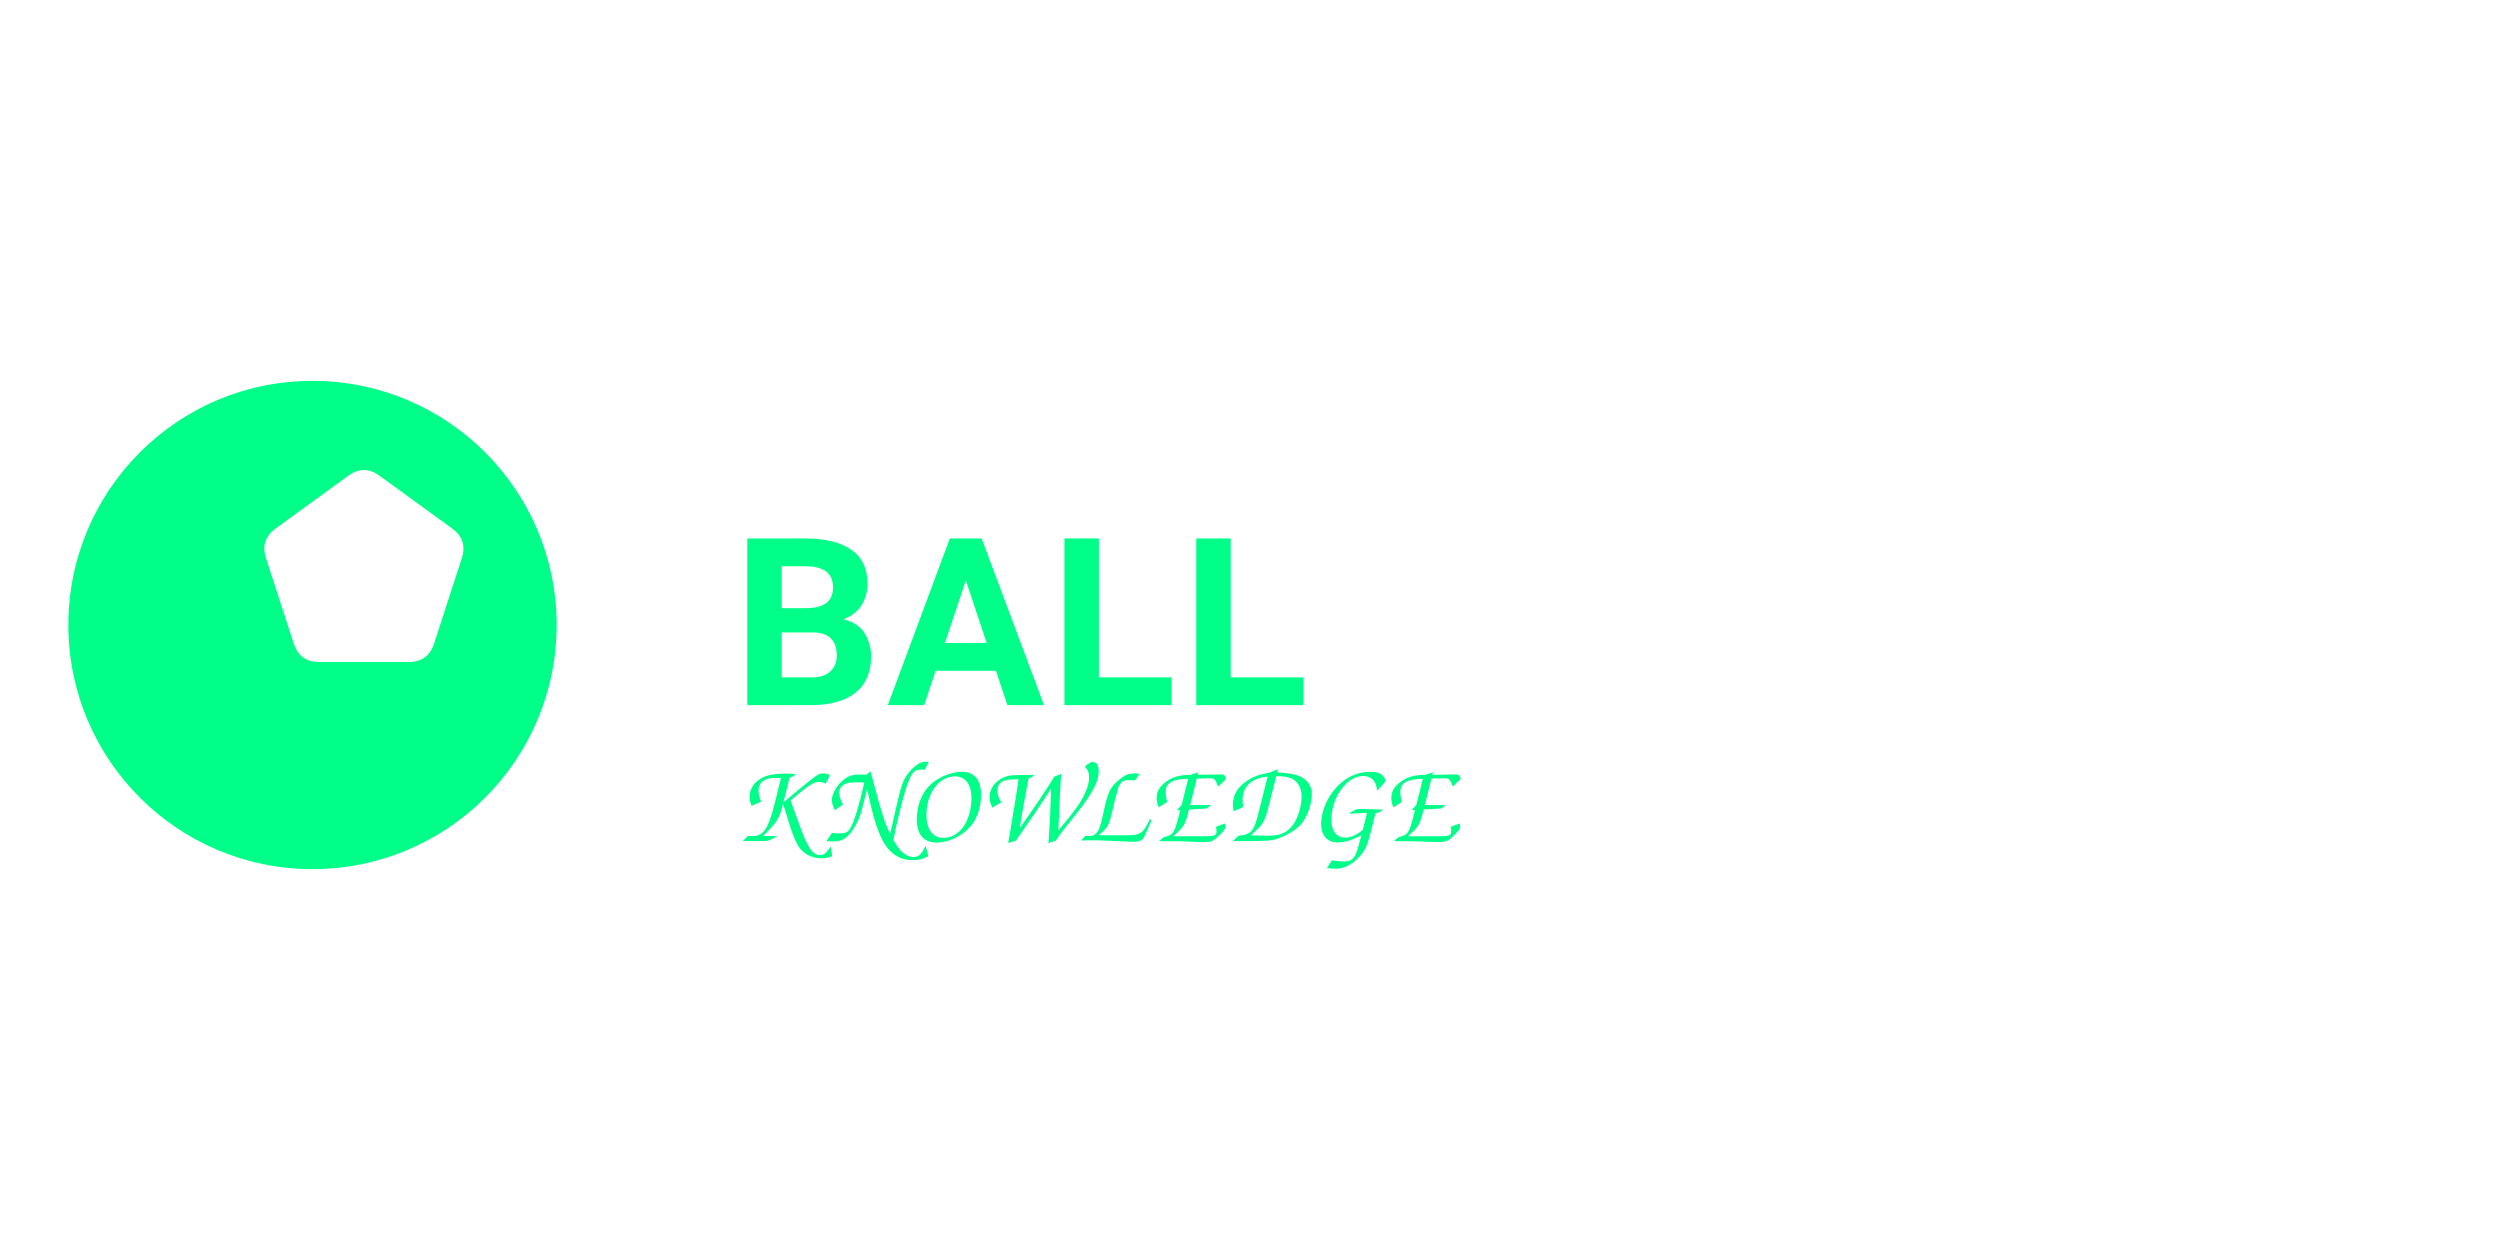
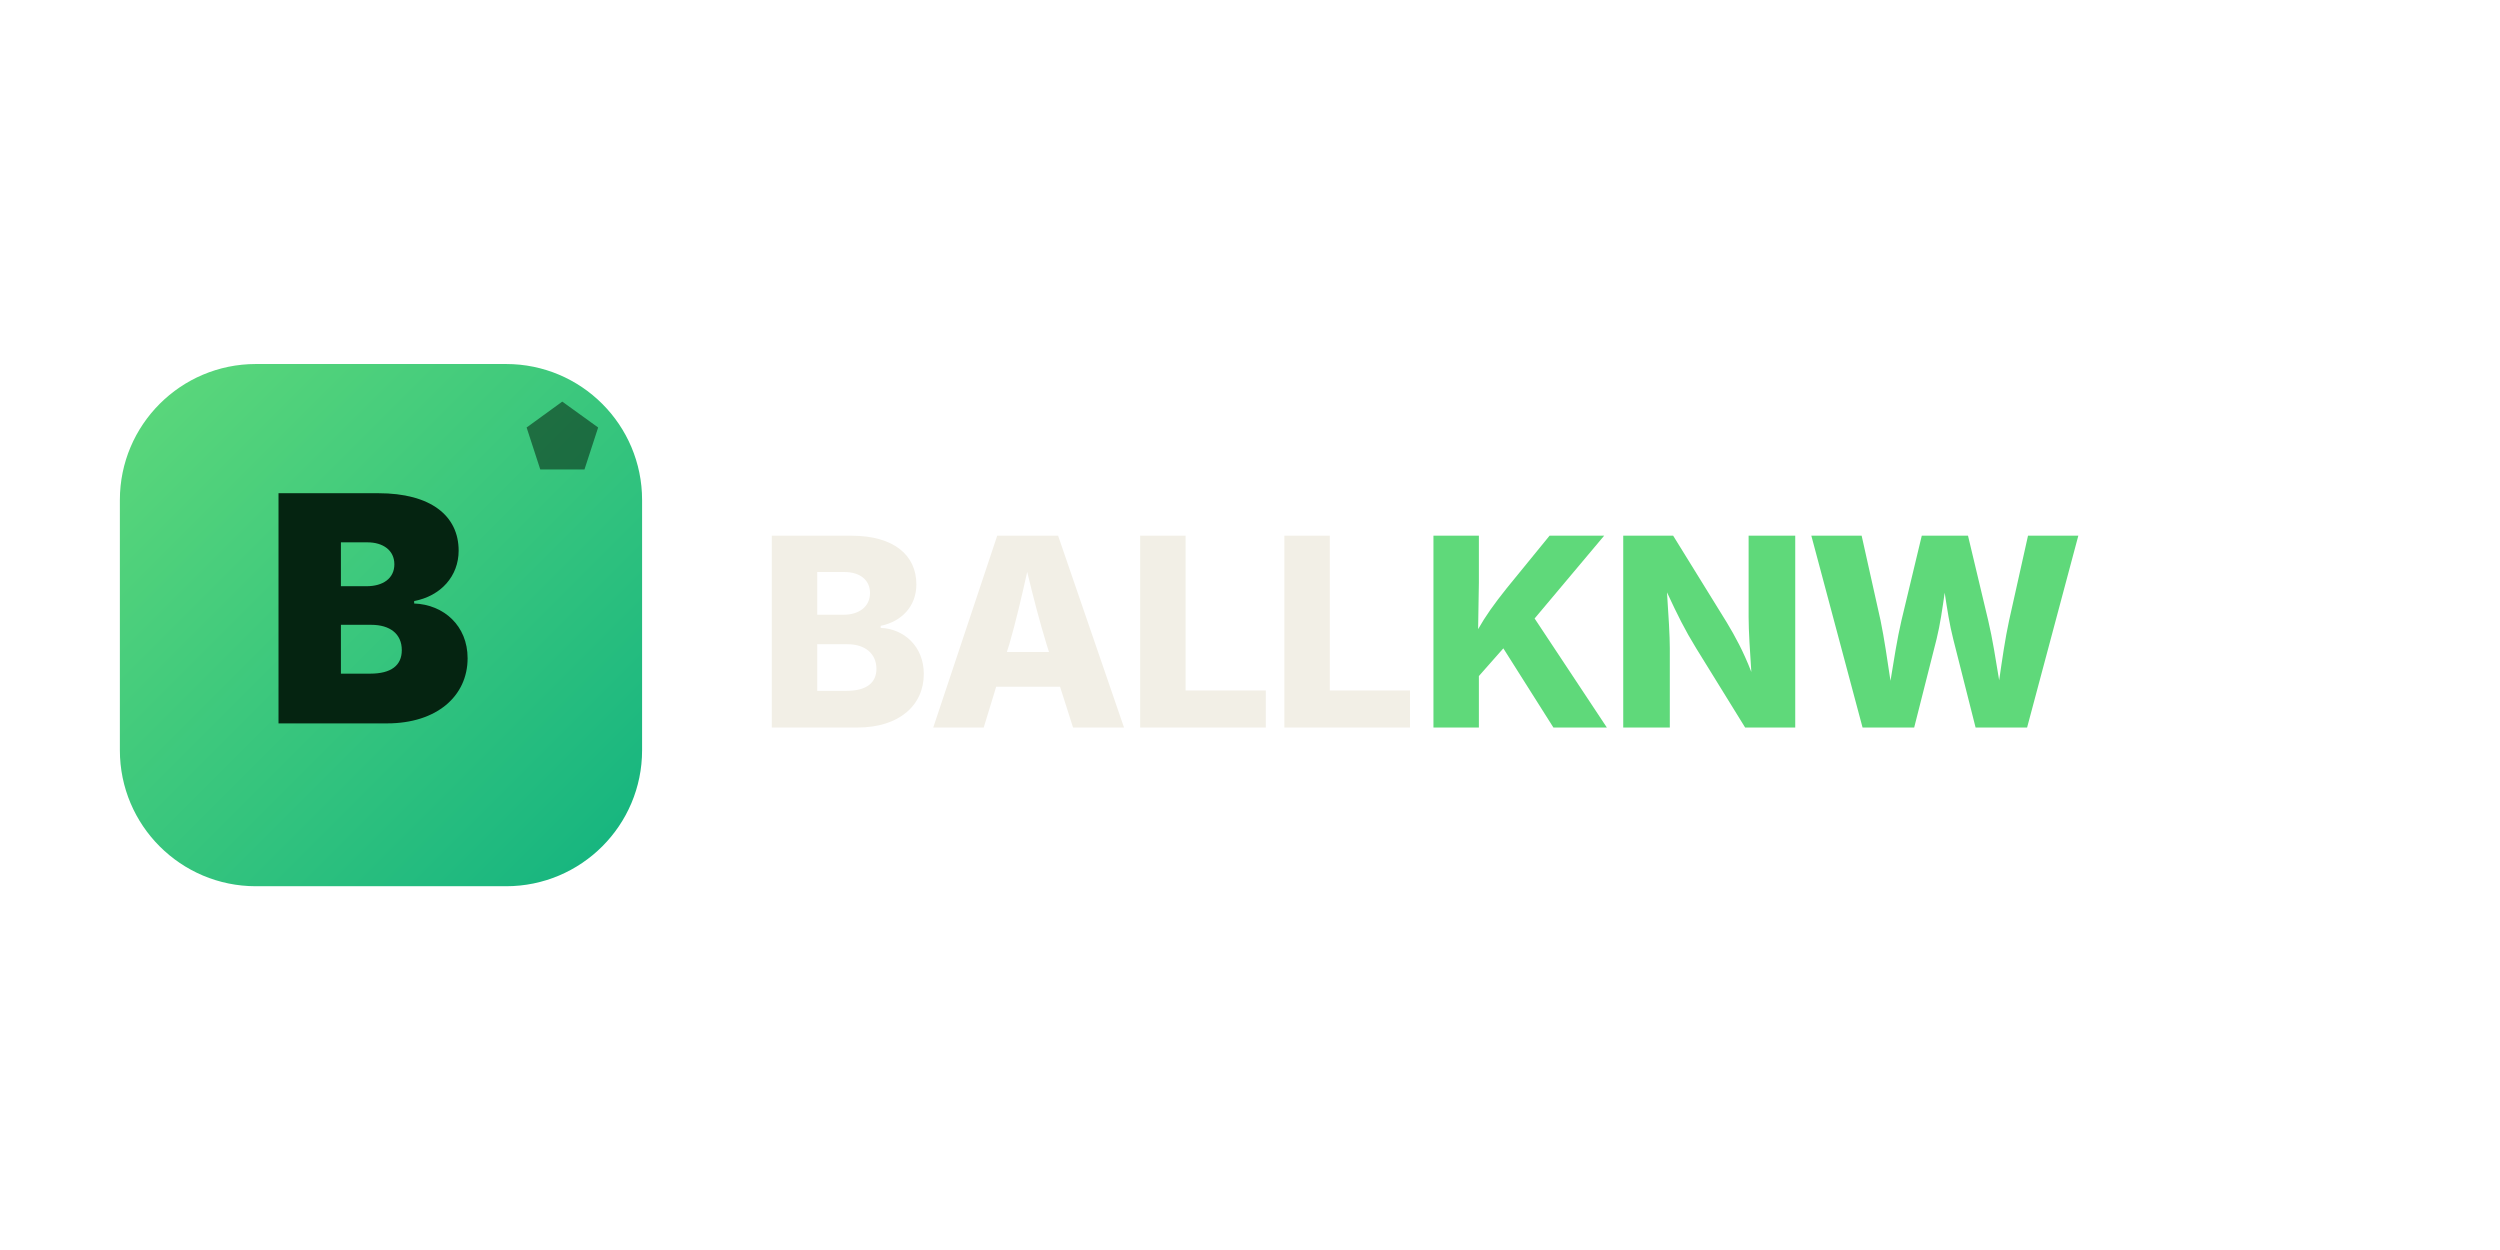
<svg xmlns="http://www.w3.org/2000/svg" viewBox="0 0 1024 512">
-   <path fill-rule="evenodd" fill="#00ff88" d="     M 28.000 256.000 A 100.000 100.000 0 1 0 228.000 256.000 A 100.000 100.000 0 1 0 28.000 256.000 Z     M 142.666 194.851 Q 149.053 190.211 155.440 194.851 L 185.213 216.483 Q 191.600 221.123 189.160 228.631 L 177.788 263.632 Q 175.348 271.140 167.454 271.140 L 130.652 271.140 Q 122.757 271.140 120.317 263.632 L 108.945 228.631 Q 106.505 221.123 112.892 216.483 Z   " />
-   <g transform="translate(300, 256)">
-     <text x="0" y="0" text-anchor="start" dominant-baseline="central" font-family="-apple-system, BlinkMacSystemFont, 'Segoe UI', Roboto, sans-serif" font-weight="700" font-size="96" letter-spacing="2" fill="#00ff88">BALL</text>
-     <text x="0" y="80" text-anchor="start" dominant-baseline="central" font-family="'Press Start 2P', cursive" font-weight="400" font-size="48" letter-spacing="1" fill="#00ff88">KNOWLEDGE</text>
-   </g>
+   <defs>
+     <linearGradient id="g" x1="0%" y1="0%" x2="100%" y2="100%">
+       <stop offset="0%" stop-color="#5fd97a" />
+       <stop offset="100%" stop-color="#12b380" />
+     </linearGradient>
+   </defs>
+   <rect x="49.1" y="149.1" width="213.9" height="213.9" rx="55.7" fill="url(#g)" />
+   <text x="108" y="296.3" font-family="Inter, system-ui, sans-serif" font-weight="900" font-size="129.6" fill="#052411">B</text>
+   <path d="M 230.3 164.5 L 245.0 175.1 L 239.4 192.3 L 221.3 192.3 L 215.7 175.1 Z" fill="#052411" opacity="0.55" />
+   <text x="310" y="298" font-family="Inter, system-ui, sans-serif" font-weight="800" font-size="108" letter-spacing="-2" fill="#f2efe6">BALL<tspan fill="#5fd97a">KNW</tspan>
+   </text>
</svg>
